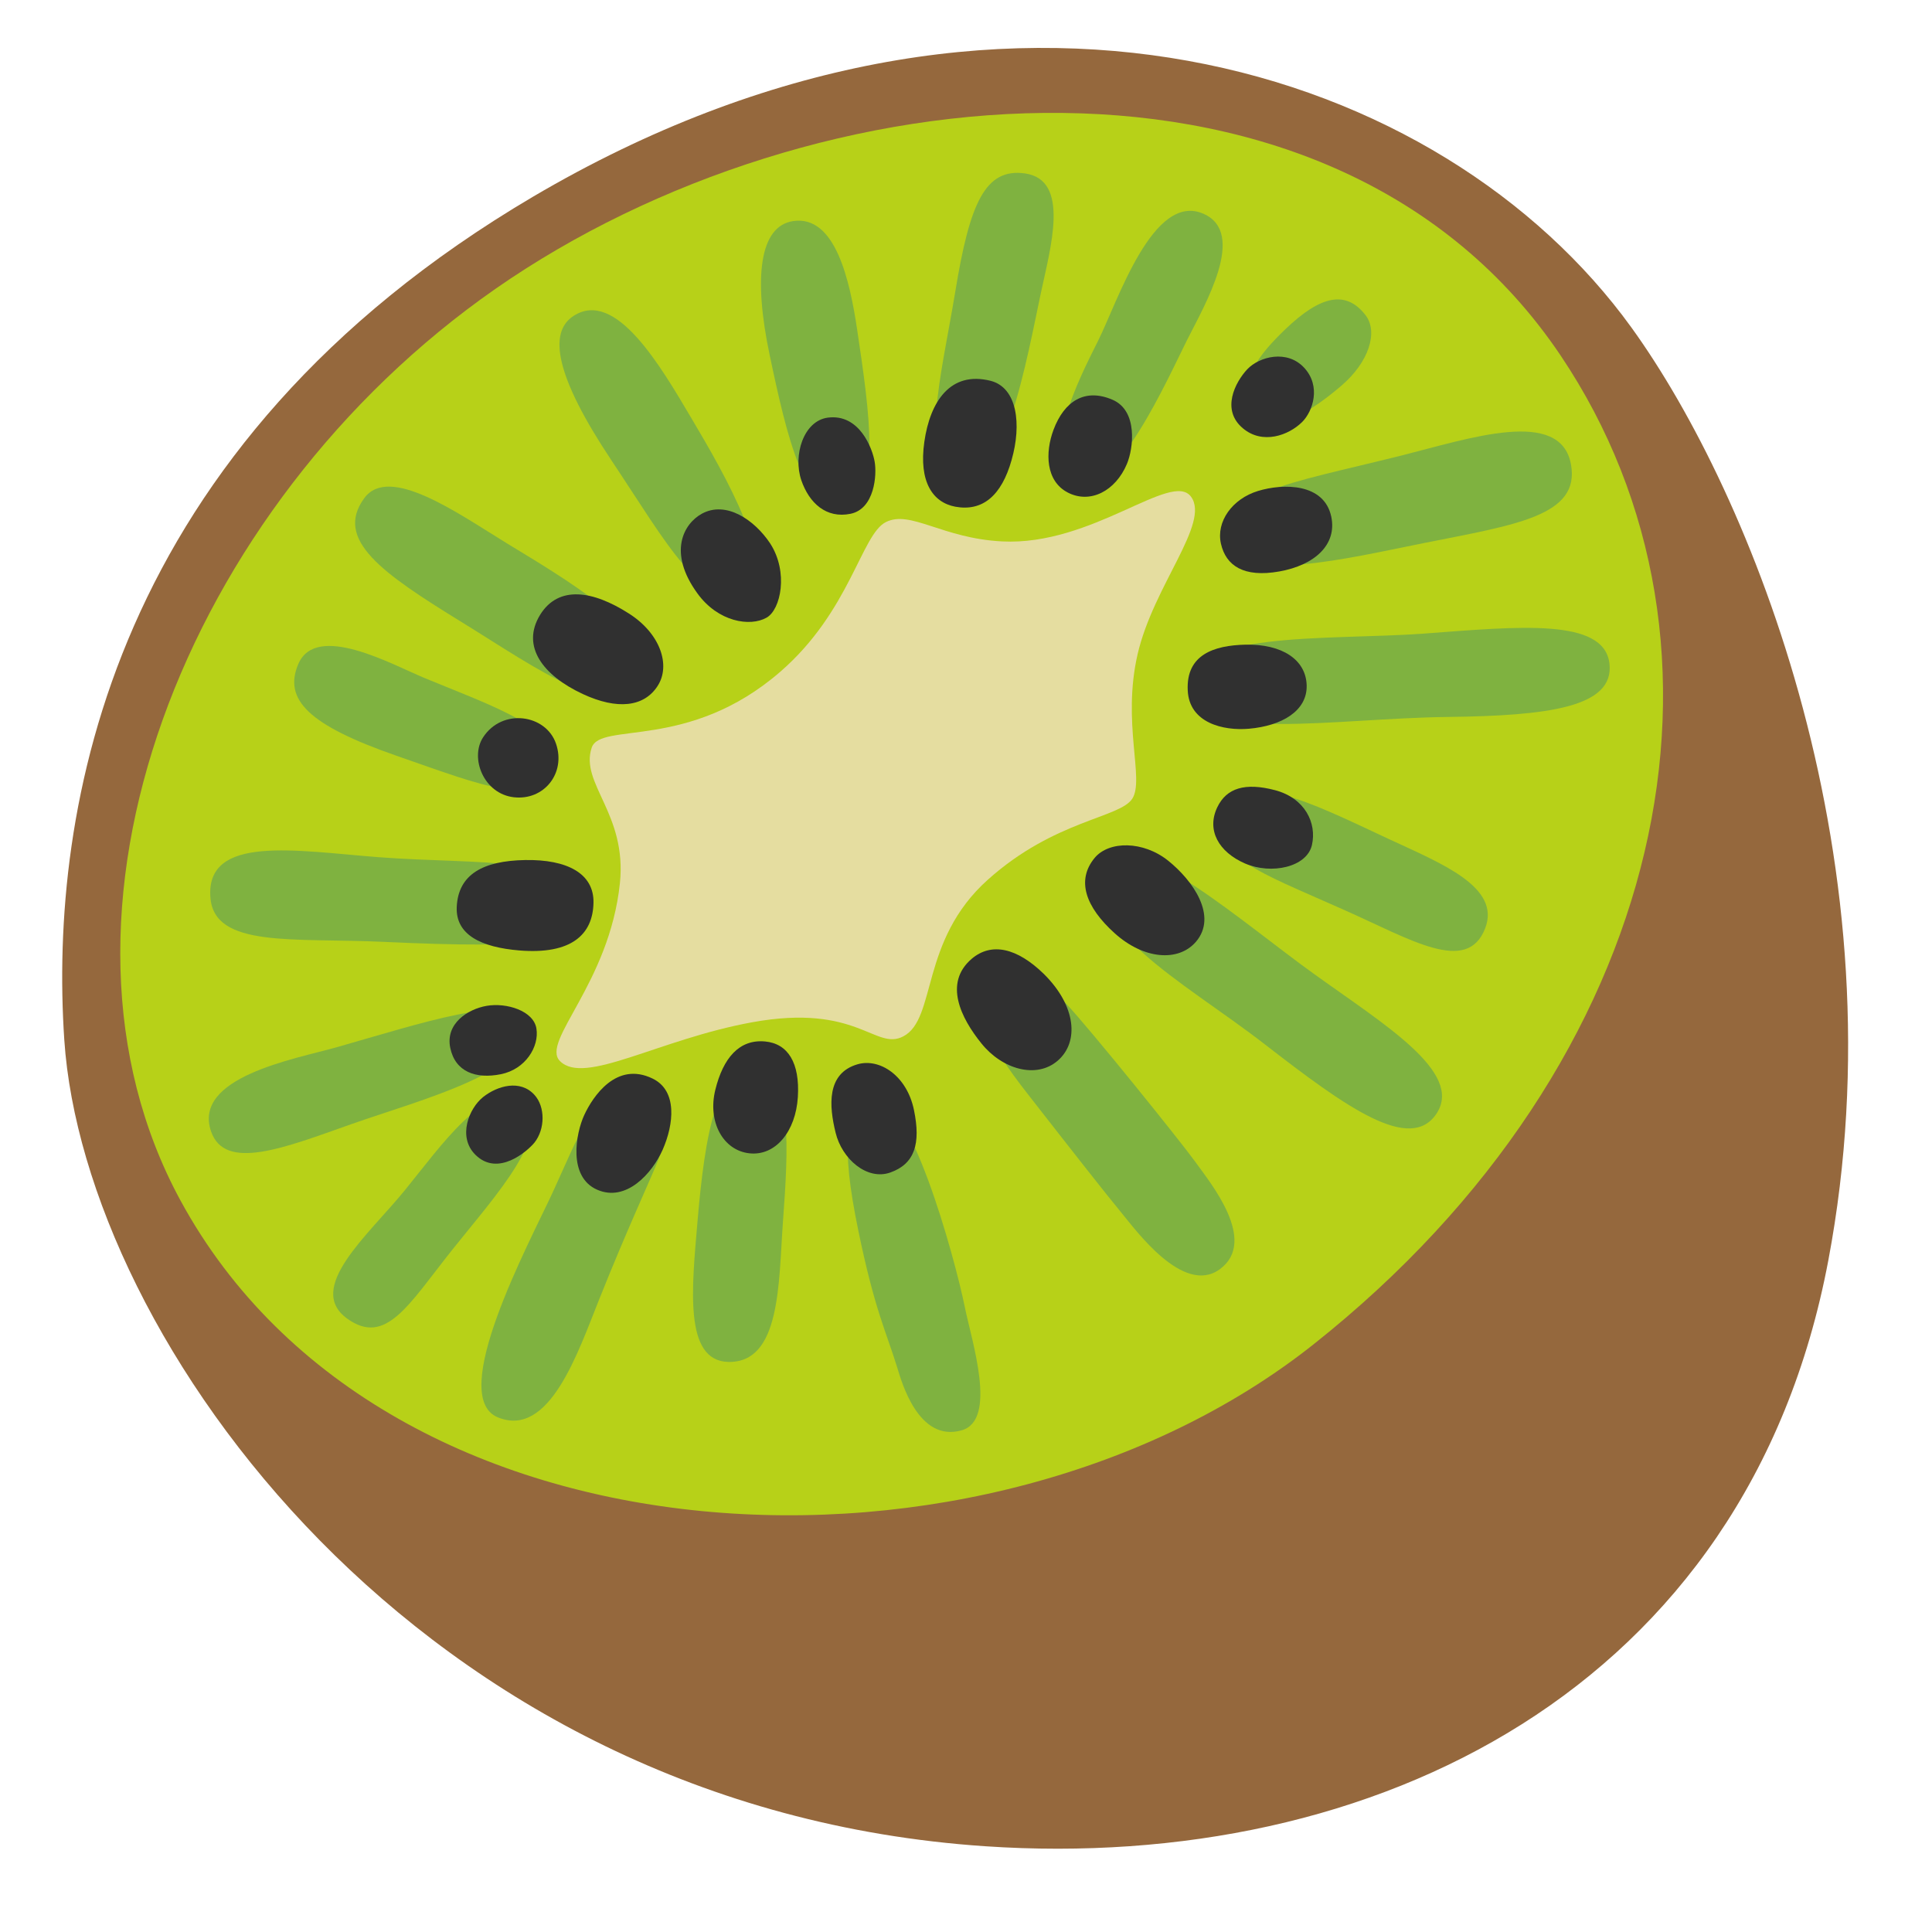
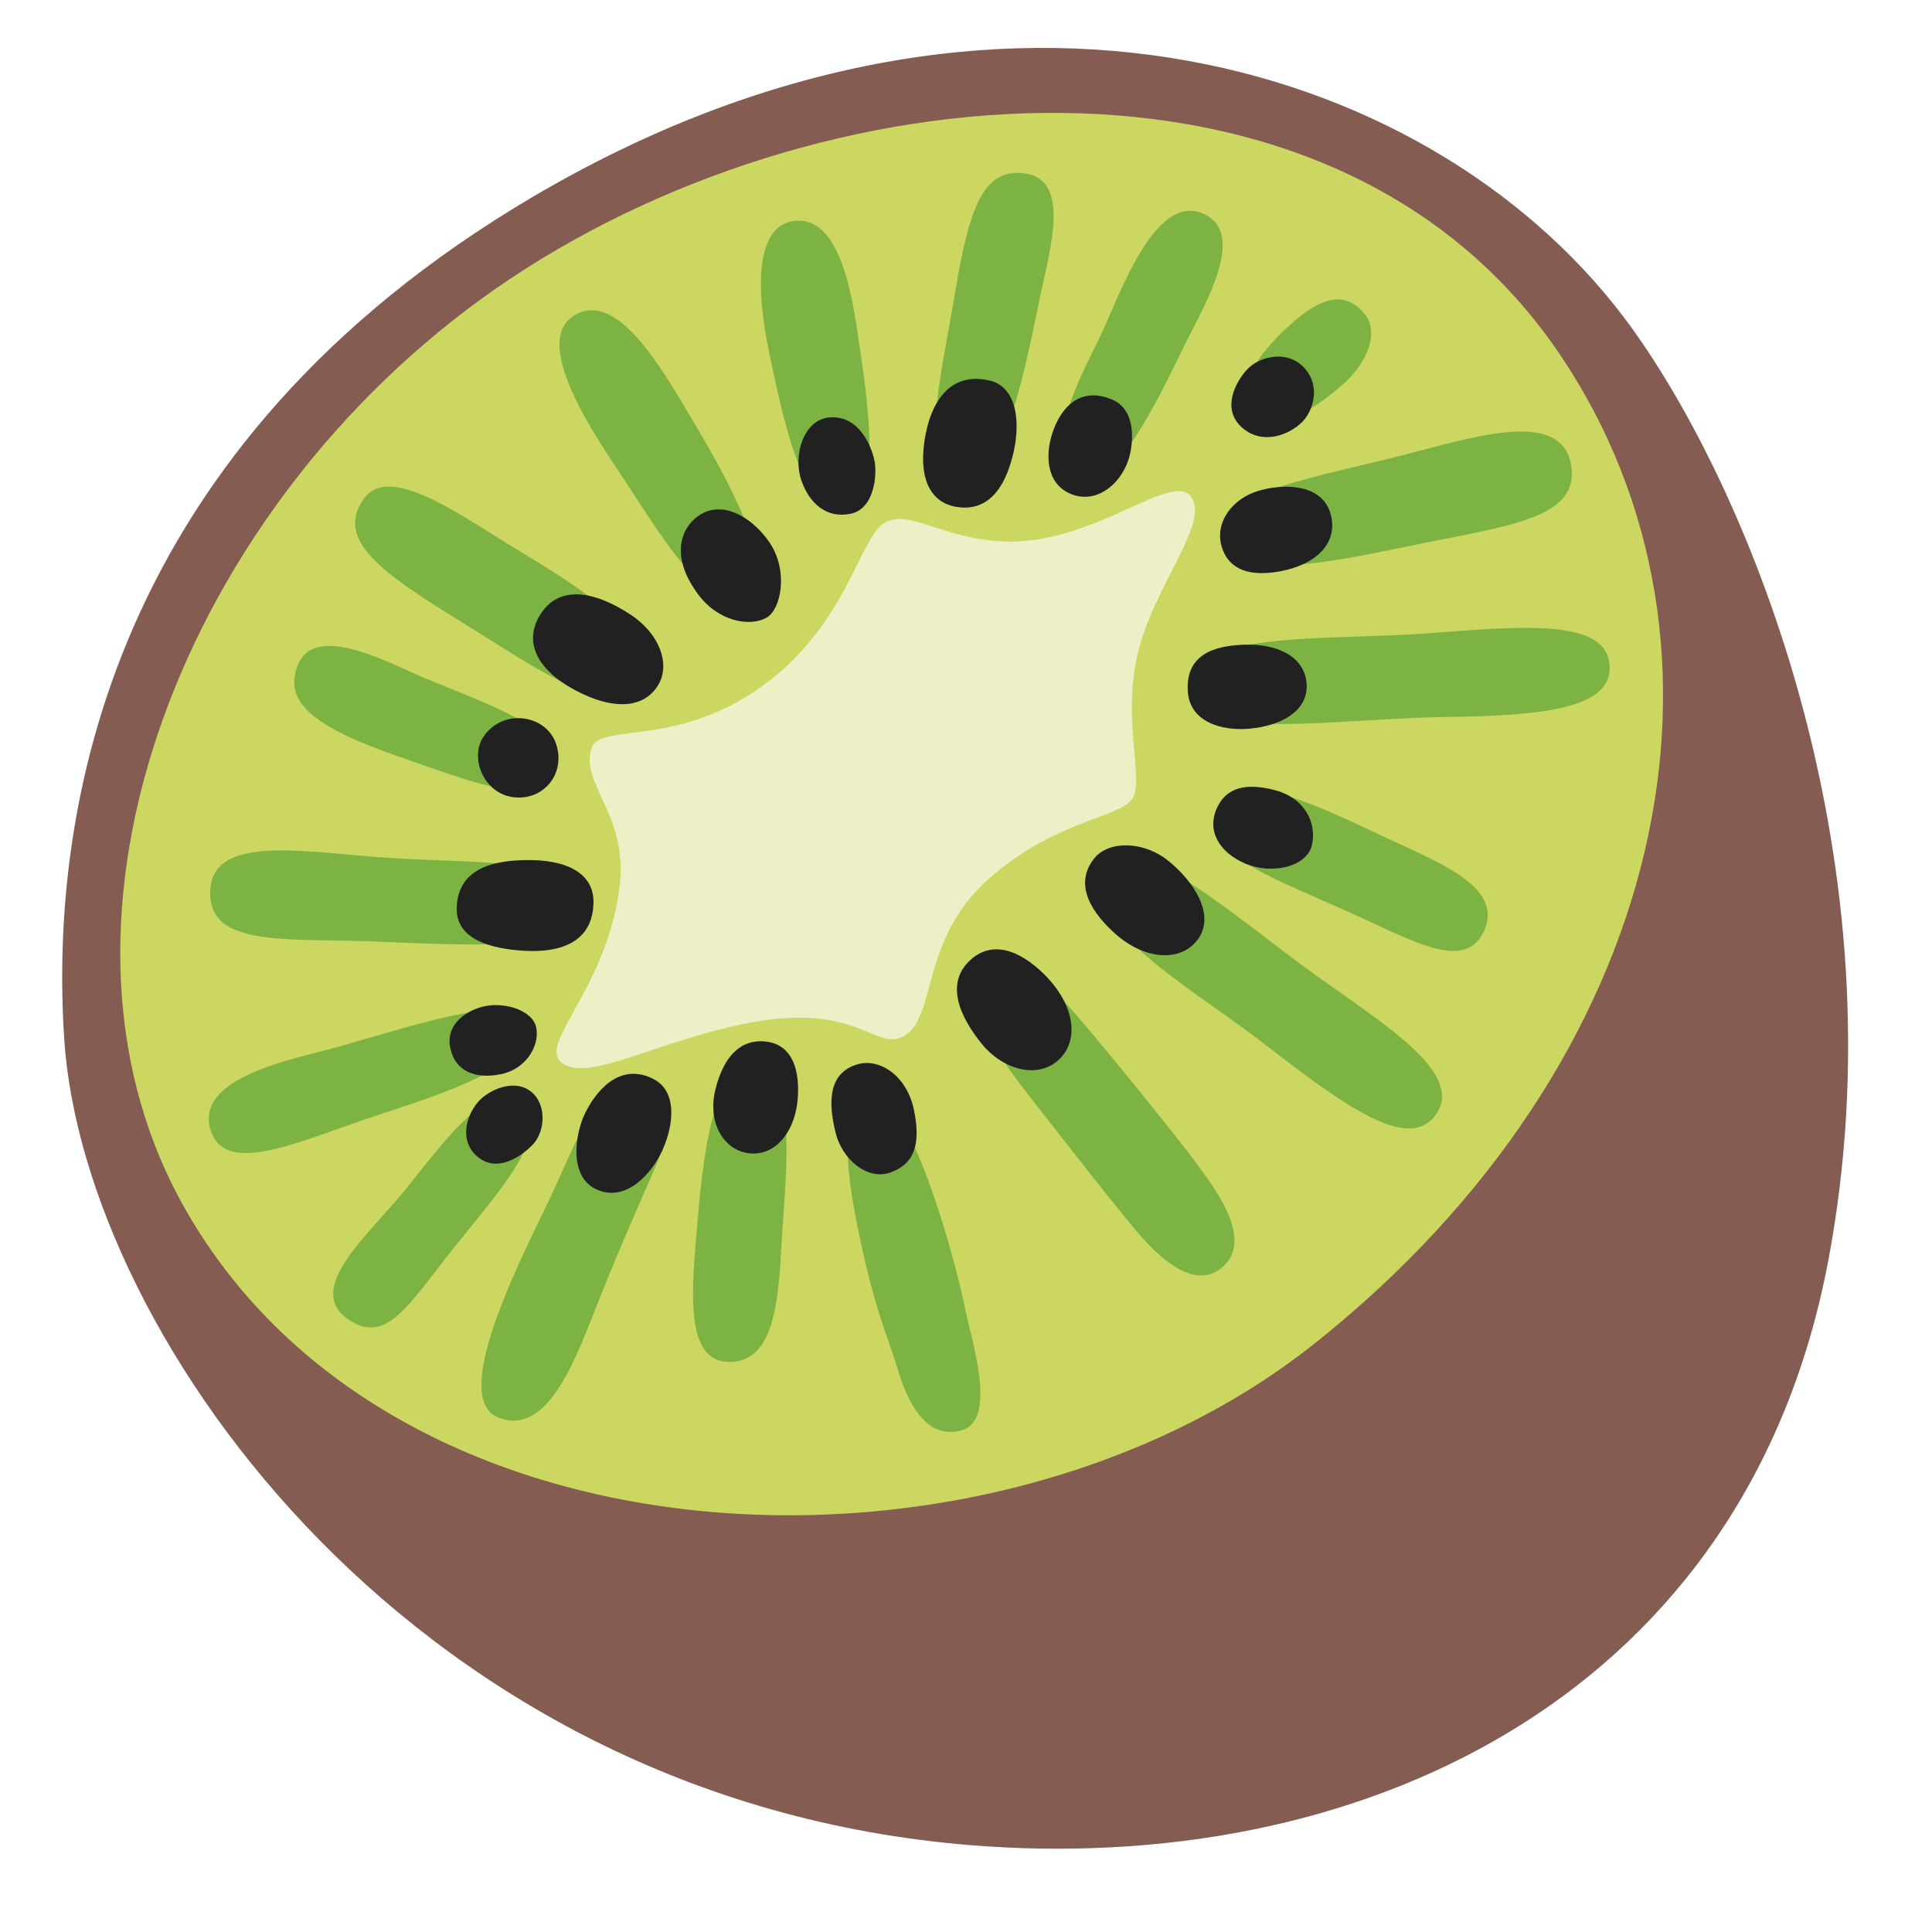
- <svg xmlns="http://www.w3.org/2000/svg" version="1.1" id="Layer_3" x="0px" y="0px" viewBox="0 0 128 128" style="enable-background:new 0 0 128 128;" xml:space="preserve">
-   <path style="fill:#95683D;" d="M4.26,68.9c1.32,19.7,23.47,50.9,61.03,53.42c25.67,1.73,50.47-10.35,55.84-38.81  c4.94-26.16-5.08-50.79-13.05-61.82c-12.44-17.21-41.61-27-72.78-8.65C7.27,29.57,3.24,53.63,4.26,68.9z" />
-   <path style="fill:#B7D118;" d="M11.96,79.54c13.59,25,53.43,26.68,75.06,9.53c23.75-18.83,29.28-46.31,16.38-65.51  C88.42,1.27,53.91,4.45,32.82,19.14C12.13,33.56,1.7,60.67,11.96,79.54z" />
-   <path style="fill:#E5DDA0;" d="M39.2,49.54c-0.79,2.38,2.35,4.36,1.87,8.98c-0.7,6.65-5.27,10.48-3.97,11.78  c1.63,1.63,6.49-1.43,12.72-2.57c7-1.28,8.17,1.91,10.03,0.93c2.22-1.17,1.08-6.34,5.6-10.38c4.43-3.97,8.75-4.08,9.57-5.37  c0.82-1.28-0.7-5.02,0.35-9.57c1.05-4.55,4.82-8.68,3.54-10.43c-1.28-1.75-6.53,3.27-12.52,2.96c-3.96-0.2-6.07-2.1-7.7-1.28  s-2.36,5.9-7,9.92C45.61,49.78,39.78,47.79,39.2,49.54z" />
-   <path style="fill:#7FB240;" d="M79.75,14.17c-3.35-1.5-5.69,5.78-6.99,8.39c-1.3,2.61-3.97,7.73-1.21,9.13  c2.35,1.2,5.87-6.71,7.08-9.13C79.85,20.14,82.61,15.45,79.75,14.17z" />
-   <path style="fill:#7FB240;" d="M83.39,27.41c1.16,1.35,3.55-0.21,5.46-1.84c1.86-1.58,2.47-3.59,1.62-4.69  c-1.3-1.68-2.98-1.3-5.31,0.93C83.45,23.46,81.71,25.45,83.39,27.41z" />
-   <path style="fill:#7FB240;" d="M81.62,35.98c0.64,2.72,7.62,1.02,12.71,0c6.06-1.21,10.38-1.79,9.75-5.22  c-0.7-3.78-6.73-1.71-11.27-0.57C85.07,32.12,80.83,32.61,81.62,35.98z" />
-   <path style="fill:#7FB240;" d="M78.95,45.73c0.49,3.51,9.41,1.86,16.96,1.77c6.62-0.08,11.06-0.63,10.72-3.54  c-0.36-3.04-6-2.45-12.33-1.98C87.95,42.44,78.38,41.73,78.95,45.73z" />
-   <path style="fill:#7FB240;" d="M81.49,53.95c-1.05,2.9,1.52,3.64,7.55,6.33c4.46,1.98,8.15,4.3,9.35,1.24  c1.08-2.75-2.89-4.31-6.33-5.91C86.47,52.99,82.56,51.01,81.49,53.95z" />
-   <path style="fill:#7FB240;" d="M73.9,57.26c-3.01,3.87,4.45,7.71,9.86,11.9c5.44,4.22,9.68,7.26,11.42,4.61  c1.79-2.74-3.5-5.91-8.16-9.27C82.36,61.15,75.55,55.13,73.9,57.26z" />
-   <path style="fill:#7FB240;" d="M66.44,65.73c-1.91,1.45-1.17,3.14,1.68,6.79c2.98,3.82,5.25,6.71,6.18,7.83s4.09,5.49,6.5,3.75  c2.6-1.88-0.66-5.79-1.59-7.1c-0.93-1.3-7-8.84-8.59-10.52S67.75,64.73,66.44,65.73z" />
-   <path style="fill:#7FB240;" d="M57.85,72.98c-1.81,0.65-2.19,2.7-0.98,8.57c1.08,5.23,1.82,6.62,2.57,9.04  c0.28,0.91,1.39,5,4.28,4.17c2.38-0.69,0.66-5.89,0.2-8.17C63.24,83.25,60.18,72.14,57.85,72.98z" />
-   <path style="fill:#7FB240;" d="M50.21,70.93c-2.7-0.65-3.51,4.24-4,10.01c-0.37,4.38-0.91,9.21,2.03,9.29  c3.49,0.09,3.34-5.23,3.63-9.25C52.24,75.95,52.48,71.48,50.21,70.93z" />
-   <path style="fill:#7FB240;" d="M33,93.91c3.4,1.37,5.27-4.26,6.7-7.83c1.86-4.66,3.36-7.85,3.92-9.25c0.5-1.24,0.21-3.59-1.93-4.34  c-2.14-0.75-3.46,3.02-5.05,6.46S29.58,92.54,33,93.91z" />
-   <path style="fill:#7FB240;" d="M23,87.36c2.55,1.84,4.05-0.89,6.94-4.53c2.89-3.63,6.98-8.02,4.48-9.72  c-2.22-1.51-5.17,2.76-7.6,5.75C24.39,81.84,20.21,85.34,23,87.36z" />
-   <path style="fill:#7FB240;" d="M13.98,74.95c0.91,2.67,4.82,1.11,9.29-0.47s12.58-3.66,11.37-6.79c-0.74-1.91-6.77,0.11-12.36,1.7  C19.5,70.17,12.76,71.36,13.98,74.95z" />
-   <path style="fill:#7FB240;" d="M13.94,59.47c0.26,3.35,5.5,2.65,11.46,2.93c10.36,0.48,12.77,0.07,12.83-2.26  c0.09-3.54-6.33-2.83-13.16-3.35C19.61,56.37,13.61,55.27,13.94,59.47z" />
-   <path style="fill:#7FB240;" d="M19.76,44c-1,2.36,0.72,4.05,6.45,6.05c6.28,2.19,8.88,3.3,10.06,0.81c1.18-2.49-3.41-3.98-8.12-5.93  C25.99,44.04,20.95,41.2,19.76,44z" />
-   <path style="fill:#7FB240;" d="M24.13,33.01c-2.01,2.75,1.22,4.98,6.43,8.19c5.17,3.18,9.96,6.77,11.97,3.75  c1.79-2.69-5.7-6.96-8.96-8.96S25.77,30.75,24.13,33.01z" />
-   <path style="fill:#7FB240;" d="M38,20.93c-1.7,1.1-1.2,4,2.51,9.57s5.96,9.83,8.76,8.6c2.53-1.11-1.31-7.77-3.45-11.37  C43.73,24.19,40.78,19.13,38,20.93z" />
-   <path style="fill:#7FB240;" d="M52.53,14.65c-2.21,0.35-2.62,3.73-1.54,8.86c1.16,5.53,2.37,10.59,4.89,9.92  c2.53-0.67,1.75-5.94,0.9-11.65C56.3,18.6,55.35,14.21,52.53,14.65z" />
-   <path style="fill:#7FB240;" d="M67.91,11.49c-2.64-0.37-3.66,1.96-4.62,7.83c-0.97,5.87-2.45,11.02,0.28,12.22  c2.89,1.27,4.53-8.09,5.38-12.08C69.59,16.43,70.93,11.92,67.91,11.49z" />
-   <path style="fill:#303030;" d="M65.63,25.23c-2.67-0.67-4.01,1.38-4.39,4.04s0.56,4.02,2.05,4.3c1.79,0.33,3.06-0.71,3.73-3.09  C67.7,28.1,67.39,25.68,65.63,25.23z" />
-   <path style="fill:#303030;" d="M70.74,32.63c1.48,0.77,3.16-0.09,3.92-1.89c0.44-1.05,0.73-3.52-0.94-4.25  c-1.84-0.8-3.21,0.09-3.92,1.98C69.23,29.99,69.28,31.87,70.74,32.63z" />
-   <path style="fill:#303030;" d="M82.35,28.38c1.3,1.09,3.02,0.47,3.92-0.42c0.71-0.71,1.27-2.36,0.14-3.59  c-1.13-1.23-2.97-0.75-3.77,0.09C81.83,25.32,80.88,27.16,82.35,28.38z" />
-   <path style="fill:#303030;" d="M88.2,34.23c0.39,1.85-1.09,3.21-3.44,3.63c-2.36,0.42-3.54-0.38-3.87-1.84  c-0.33-1.46,0.75-2.97,2.45-3.49C85.04,32.01,87.73,32.01,88.2,34.23z" />
-   <path style="fill:#303030;" d="M78.69,45.73c0.09,2.17,2.36,2.7,4.06,2.55c2.17-0.19,3.87-1.18,3.82-2.88s-1.63-2.74-4.06-2.69  C80.43,42.76,78.58,43.37,78.69,45.73z" />
-   <path style="fill:#303030;" d="M80.65,53.48c-0.73,1.52,0.09,2.97,1.84,3.73c1.75,0.75,4.1,0.24,4.43-1.23  c0.33-1.46-0.47-3.11-2.45-3.63C82.49,51.83,81.26,52.21,80.65,53.48z" />
-   <path style="fill:#303030;" d="M72.53,56.83c-1.24,1.49-0.61,3.26,1.32,5s4.22,1.91,5.38,0.57c1.46-1.7-0.19-4.06-1.84-5.38  C75.74,55.7,73.48,55.7,72.53,56.83z" />
-   <path style="fill:#303030;" d="M64.37,63.53c-1.86,1.6-0.71,3.92,0.66,5.61c1.37,1.7,3.63,2.36,5.05,1.13  c1.42-1.23,1.23-3.63-0.94-5.76C67.39,62.81,65.69,62.4,64.37,63.53z" />
-   <path style="fill:#303030;" d="M56.82,70.51c-2.08,0.6-1.89,2.78-1.46,4.53c0.42,1.75,2.09,3.19,3.63,2.64  c1.6-0.57,2.03-1.89,1.56-4.15S58.29,70.09,56.82,70.51z" />
-   <path style="fill:#303030;" d="M50.69,69c-1.71-0.16-2.78,1.09-3.3,3.21c-0.52,2.12,0.52,4.01,2.26,4.2s3.07-1.46,3.21-3.73  S52.2,69.14,50.69,69z" />
-   <path style="fill:#303030;" d="M43.24,71.46c-2.4-1.17-3.96,1.18-4.53,2.41s-1.09,4.1,0.85,4.95c1.93,0.85,3.65-1.09,4.34-2.64  C44.65,74.48,44.89,72.26,43.24,71.46z" />
-   <path style="fill:#303030;" d="M31.49,76.5c1.51,1.51,3.48-0.26,3.92-0.8c0.71-0.9,0.72-2.37,0-3.16c-0.94-1.04-2.45-0.61-3.4,0.14  C31.06,73.44,30.31,75.32,31.49,76.5z" />
-   <path style="fill:#303030;" d="M32.24,66.64c-1.26,0.22-2.74,1.18-2.41,2.78s1.7,2.08,3.35,1.75c1.65-0.33,2.55-1.84,2.36-3.02  C35.36,66.97,33.56,66.41,32.24,66.64z" />
-   <path style="fill:#303030;" d="M30.26,60.09c-0.08,1.84,1.61,2.67,4.15,2.88c3.44,0.28,4.87-1.05,4.91-3.16  c0.04-1.94-1.75-2.88-4.53-2.83S30.36,57.92,30.26,60.09z" />
-   <path style="fill:#303030;" d="M32,48.86c-0.88,1.37,0.05,3.73,2.04,3.96c2,0.23,3.46-1.59,2.8-3.54  C36.18,47.32,33.27,46.89,32,48.86z" />
-   <path style="fill:#303030;" d="M35.78,40.74c-1.27,2.08,0.19,4.01,2.83,5.24c2.3,1.07,4.06,0.85,4.95-0.52  c0.9-1.37,0.19-3.49-1.89-4.81C39.28,39.12,37,38.76,35.78,40.74z" />
-   <path style="fill:#303030;" d="M46.49,34.04c-1.19,0.66-2.27,2.55-0.28,5.28c1.37,1.89,3.49,2.22,4.58,1.6  c0.94-0.53,1.46-3.02,0.24-4.91C49.99,34.44,48.1,33.15,46.49,34.04z" />
-   <path style="fill:#303030;" d="M54.84,27.67c-1.61,0.22-2.31,2.5-1.75,4.15c0.52,1.51,1.65,2.55,3.26,2.22  c1.6-0.33,1.75-2.59,1.6-3.44C57.81,29.75,56.96,27.39,54.84,27.67z" />
+ <svg xmlns="http://www.w3.org/2000/svg" width="100%" height="100%" viewBox="0 0 128 128" version="1.1" xml:space="preserve" style="fill-rule:evenodd;clip-rule:evenodd;stroke-linejoin:round;stroke-miterlimit:2;">
+   <path d="M4.26,68.9C5.58,88.6 27.73,119.8 65.29,122.32C90.96,124.05 115.76,111.97 121.13,83.51C126.07,57.35 116.05,32.72 108.08,21.69C95.64,4.48 66.47,-5.31 35.3,13.04C7.27,29.57 3.24,53.63 4.26,68.9Z" style="fill:rgb(133,92,82);fill-rule:nonzero;" />
+   <path d="M11.96,79.54C25.55,104.54 65.39,106.22 87.02,89.07C110.77,70.24 116.3,42.76 103.4,23.56C88.42,1.27 53.91,4.45 32.82,19.14C12.13,33.56 1.7,60.67 11.96,79.54Z" style="fill:rgb(204,215,97);fill-rule:nonzero;" />
+   <path d="M39.2,49.54C38.41,51.92 41.55,53.9 41.07,58.52C40.37,65.17 35.8,69 37.1,70.3C38.73,71.93 43.59,68.87 49.82,67.73C56.82,66.45 57.99,69.64 59.85,68.66C62.07,67.49 60.93,62.32 65.45,58.28C69.88,54.31 74.2,54.2 75.02,52.91C75.84,51.63 74.32,47.89 75.37,43.34C76.42,38.79 80.19,34.66 78.91,32.91C77.63,31.16 72.38,36.18 66.39,35.87C62.43,35.67 60.32,33.77 58.69,34.59C57.06,35.41 56.33,40.49 51.69,44.51C45.61,49.78 39.78,47.79 39.2,49.54Z" style="fill:rgb(237,240,199);fill-rule:nonzero;" />
+   <path d="M79.75,14.17C76.4,12.67 74.06,19.95 72.76,22.56C71.46,25.17 68.79,30.29 71.55,31.69C73.9,32.89 77.42,24.98 78.63,22.56C79.85,20.14 82.61,15.45 79.75,14.17Z" style="fill:rgb(124,179,66);fill-rule:nonzero;" />
+   <path d="M83.39,27.41C84.55,28.76 86.94,27.2 88.85,25.57C90.71,23.99 91.32,21.98 90.47,20.88C89.17,19.2 87.49,19.58 85.16,21.81C83.45,23.46 81.71,25.45 83.39,27.41Z" style="fill:rgb(124,179,66);fill-rule:nonzero;" />
+   <path d="M81.62,35.98C82.26,38.7 89.24,37 94.33,35.98C100.39,34.77 104.71,34.19 104.08,30.76C103.38,26.98 97.35,29.05 92.81,30.19C85.07,32.12 80.83,32.61 81.62,35.98Z" style="fill:rgb(124,179,66);fill-rule:nonzero;" />
+   <path d="M78.95,45.73C79.44,49.24 88.36,47.59 95.91,47.5C102.53,47.42 106.97,46.87 106.63,43.96C106.27,40.92 100.63,41.51 94.3,41.98C87.95,42.44 78.38,41.73 78.95,45.73Z" style="fill:rgb(124,179,66);fill-rule:nonzero;" />
+   <path d="M81.49,53.95C80.44,56.85 83.01,57.59 89.04,60.28C93.5,62.26 97.19,64.58 98.39,61.52C99.47,58.77 95.5,57.21 92.06,55.61C86.47,52.99 82.56,51.01 81.49,53.95Z" style="fill:rgb(124,179,66);fill-rule:nonzero;" />
+   <path d="M73.9,57.26C70.89,61.13 78.35,64.97 83.76,69.16C89.2,73.38 93.44,76.42 95.18,73.77C96.97,71.03 91.68,67.86 87.02,64.5C82.36,61.15 75.55,55.13 73.9,57.26Z" style="fill:rgb(124,179,66);fill-rule:nonzero;" />
+   <path d="M66.44,65.73C64.53,67.18 65.27,68.87 68.12,72.52C71.1,76.34 73.37,79.23 74.3,80.35C75.23,81.47 78.39,85.84 80.8,84.1C83.4,82.22 80.14,78.31 79.21,77C78.28,75.7 72.21,68.16 70.62,66.48C69.03,64.8 67.75,64.73 66.44,65.73Z" style="fill:rgb(124,179,66);fill-rule:nonzero;" />
+   <path d="M57.85,72.98C56.04,73.63 55.66,75.68 56.87,81.55C57.95,86.78 58.69,88.17 59.44,90.59C59.72,91.5 60.83,95.59 63.72,94.76C66.1,94.07 64.38,88.87 63.92,86.59C63.24,83.25 60.18,72.14 57.85,72.98Z" style="fill:rgb(124,179,66);fill-rule:nonzero;" />
+   <path d="M50.21,70.93C47.51,70.28 46.7,75.17 46.21,80.94C45.84,85.32 45.3,90.15 48.24,90.23C51.73,90.32 51.58,85 51.87,80.98C52.24,75.95 52.48,71.48 50.21,70.93Z" style="fill:rgb(124,179,66);fill-rule:nonzero;" />
+   <path d="M33,93.91C36.4,95.28 38.27,89.65 39.7,86.08C41.56,81.42 43.06,78.23 43.62,76.83C44.12,75.59 43.83,73.24 41.69,72.49C39.55,71.74 38.23,75.51 36.64,78.95C35.05,82.39 29.58,92.54 33,93.91Z" style="fill:rgb(124,179,66);fill-rule:nonzero;" />
+   <path d="M23,87.36C25.55,89.2 27.05,86.47 29.94,82.83C32.83,79.2 36.92,74.81 34.42,73.11C32.2,71.6 29.25,75.87 26.82,78.86C24.39,81.84 20.21,85.34 23,87.36Z" style="fill:rgb(124,179,66);fill-rule:nonzero;" />
+   <path d="M13.98,74.95C14.89,77.62 18.8,76.06 23.27,74.48C27.74,72.9 35.85,70.82 34.64,67.69C33.9,65.78 27.87,67.8 22.28,69.39C19.5,70.17 12.76,71.36 13.98,74.95Z" style="fill:rgb(124,179,66);fill-rule:nonzero;" />
+   <path d="M13.94,59.47C14.2,62.82 19.44,62.12 25.4,62.4C35.76,62.88 38.17,62.47 38.23,60.14C38.32,56.6 31.9,57.31 25.07,56.79C19.61,56.37 13.61,55.27 13.94,59.47Z" style="fill:rgb(124,179,66);fill-rule:nonzero;" />
+   <path d="M19.76,44C18.76,46.36 20.48,48.05 26.21,50.05C32.49,52.24 35.09,53.35 36.27,50.86C37.45,48.37 32.86,46.88 28.15,44.93C25.99,44.04 20.95,41.2 19.76,44Z" style="fill:rgb(124,179,66);fill-rule:nonzero;" />
+   <path d="M24.13,33.01C22.12,35.76 25.35,37.99 30.56,41.2C35.73,44.38 40.52,47.97 42.53,44.95C44.32,42.26 36.83,37.99 33.57,35.99C30.31,33.99 25.77,30.75 24.13,33.01Z" style="fill:rgb(124,179,66);fill-rule:nonzero;" />
+   <path d="M38,20.93C36.3,22.03 36.8,24.93 40.51,30.5C44.22,36.07 46.47,40.33 49.27,39.1C51.8,37.99 47.96,31.33 45.82,27.73C43.73,24.19 40.78,19.13 38,20.93Z" style="fill:rgb(124,179,66);fill-rule:nonzero;" />
+   <path d="M52.53,14.65C50.32,15 49.91,18.38 50.99,23.51C52.15,29.04 53.36,34.1 55.88,33.43C58.41,32.76 57.63,27.49 56.78,21.78C56.3,18.6 55.35,14.21 52.53,14.65Z" style="fill:rgb(124,179,66);fill-rule:nonzero;" />
+   <path d="M67.91,11.49C65.27,11.12 64.25,13.45 63.29,19.32C62.32,25.19 60.84,30.34 63.57,31.54C66.46,32.81 68.1,23.45 68.95,19.46C69.59,16.43 70.93,11.92 67.91,11.49Z" style="fill:rgb(124,179,66);fill-rule:nonzero;" />
+   <path d="M65.63,25.23C62.96,24.56 61.62,26.61 61.24,29.27C60.86,31.93 61.8,33.29 63.29,33.57C65.08,33.9 66.35,32.86 67.02,30.48C67.7,28.1 67.39,25.68 65.63,25.23Z" style="fill:rgb(33,33,33);fill-rule:nonzero;" />
+   <path d="M70.74,32.63C72.22,33.4 73.9,32.54 74.66,30.74C75.1,29.69 75.39,27.22 73.72,26.49C71.88,25.69 70.51,26.58 69.8,28.47C69.23,29.99 69.28,31.87 70.74,32.63Z" style="fill:rgb(33,33,33);fill-rule:nonzero;" />
+   <path d="M82.35,28.38C83.65,29.47 85.37,28.85 86.27,27.96C86.98,27.25 87.54,25.6 86.41,24.37C85.28,23.14 83.44,23.62 82.64,24.46C81.83,25.32 80.88,27.16 82.35,28.38Z" style="fill:rgb(33,33,33);fill-rule:nonzero;" />
+   <path d="M88.2,34.23C88.59,36.08 87.11,37.44 84.76,37.86C82.4,38.28 81.22,37.48 80.89,36.02C80.56,34.56 81.64,33.05 83.34,32.53C85.04,32.01 87.73,32.01 88.2,34.23Z" style="fill:rgb(33,33,33);fill-rule:nonzero;" />
+   <path d="M78.69,45.73C78.78,47.9 81.05,48.43 82.75,48.28C84.92,48.09 86.62,47.1 86.57,45.4C86.52,43.7 84.94,42.66 82.51,42.71C80.43,42.76 78.58,43.37 78.69,45.73Z" style="fill:rgb(33,33,33);fill-rule:nonzero;" />
+   <path d="M80.65,53.48C79.92,55 80.74,56.45 82.49,57.21C84.24,57.96 86.59,57.45 86.92,55.98C87.25,54.52 86.45,52.87 84.47,52.35C82.49,51.83 81.26,52.21 80.65,53.48Z" style="fill:rgb(33,33,33);fill-rule:nonzero;" />
+   <path d="M72.53,56.83C71.29,58.32 71.92,60.09 73.85,61.83C75.78,63.57 78.07,63.74 79.23,62.4C80.69,60.7 79.04,58.34 77.39,57.02C75.74,55.7 73.48,55.7 72.53,56.83Z" style="fill:rgb(33,33,33);fill-rule:nonzero;" />
+   <path d="M64.37,63.53C62.51,65.13 63.66,67.45 65.03,69.14C66.4,70.84 68.66,71.5 70.08,70.27C71.5,69.04 71.31,66.64 69.14,64.51C67.39,62.81 65.69,62.4 64.37,63.53Z" style="fill:rgb(33,33,33);fill-rule:nonzero;" />
+   <path d="M56.82,70.51C54.74,71.11 54.93,73.29 55.36,75.04C55.78,76.79 57.45,78.23 58.99,77.68C60.59,77.11 61.02,75.79 60.55,73.53C60.08,71.27 58.29,70.09 56.82,70.51Z" style="fill:rgb(33,33,33);fill-rule:nonzero;" />
+   <path d="M50.69,69C48.98,68.84 47.91,70.09 47.39,72.21C46.87,74.33 47.91,76.22 49.65,76.41C51.39,76.6 52.72,74.95 52.86,72.68C53,70.41 52.2,69.14 50.69,69Z" style="fill:rgb(33,33,33);fill-rule:nonzero;" />
+   <path d="M43.24,71.46C40.84,70.29 39.28,72.64 38.71,73.87C38.14,75.1 37.62,77.97 39.56,78.82C41.49,79.67 43.21,77.73 43.9,76.18C44.65,74.48 44.89,72.26 43.24,71.46Z" style="fill:rgb(33,33,33);fill-rule:nonzero;" />
+   <path d="M31.49,76.5C33,78.01 34.97,76.24 35.41,75.7C36.12,74.8 36.13,73.33 35.41,72.54C34.47,71.5 32.96,71.93 32.01,72.68C31.06,73.44 30.31,75.32 31.49,76.5Z" style="fill:rgb(33,33,33);fill-rule:nonzero;" />
+   <path d="M32.24,66.64C30.98,66.86 29.5,67.82 29.83,69.42C30.16,71.02 31.53,71.5 33.18,71.17C34.83,70.84 35.73,69.33 35.54,68.15C35.36,66.97 33.56,66.41 32.24,66.64Z" style="fill:rgb(33,33,33);fill-rule:nonzero;" />
+   <path d="M30.26,60.09C30.18,61.93 31.87,62.76 34.41,62.97C37.85,63.25 39.28,61.92 39.32,59.81C39.36,57.87 37.57,56.93 34.79,56.98C32.01,57.03 30.36,57.92 30.26,60.09Z" style="fill:rgb(33,33,33);fill-rule:nonzero;" />
+   <path d="M32,48.86C31.12,50.23 32.05,52.59 34.04,52.82C36.04,53.05 37.5,51.23 36.84,49.28C36.18,47.32 33.27,46.89 32,48.86Z" style="fill:rgb(33,33,33);fill-rule:nonzero;" />
+   <path d="M35.78,40.74C34.51,42.82 35.97,44.75 38.61,45.98C40.91,47.05 42.67,46.83 43.56,45.46C44.46,44.09 43.75,41.97 41.67,40.65C39.28,39.12 37,38.76 35.78,40.74Z" style="fill:rgb(33,33,33);fill-rule:nonzero;" />
+   <path d="M46.49,34.04C45.3,34.7 44.22,36.59 46.21,39.32C47.58,41.21 49.7,41.54 50.79,40.92C51.73,40.39 52.25,37.9 51.03,36.01C49.99,34.44 48.1,33.15 46.49,34.04Z" style="fill:rgb(33,33,33);fill-rule:nonzero;" />
+   <path d="M54.84,27.67C53.23,27.89 52.53,30.17 53.09,31.82C53.61,33.33 54.74,34.37 56.35,34.04C57.95,33.71 58.1,31.45 57.95,30.6C57.81,29.75 56.96,27.39 54.84,27.67Z" style="fill:rgb(33,33,33);fill-rule:nonzero;" />
</svg>
